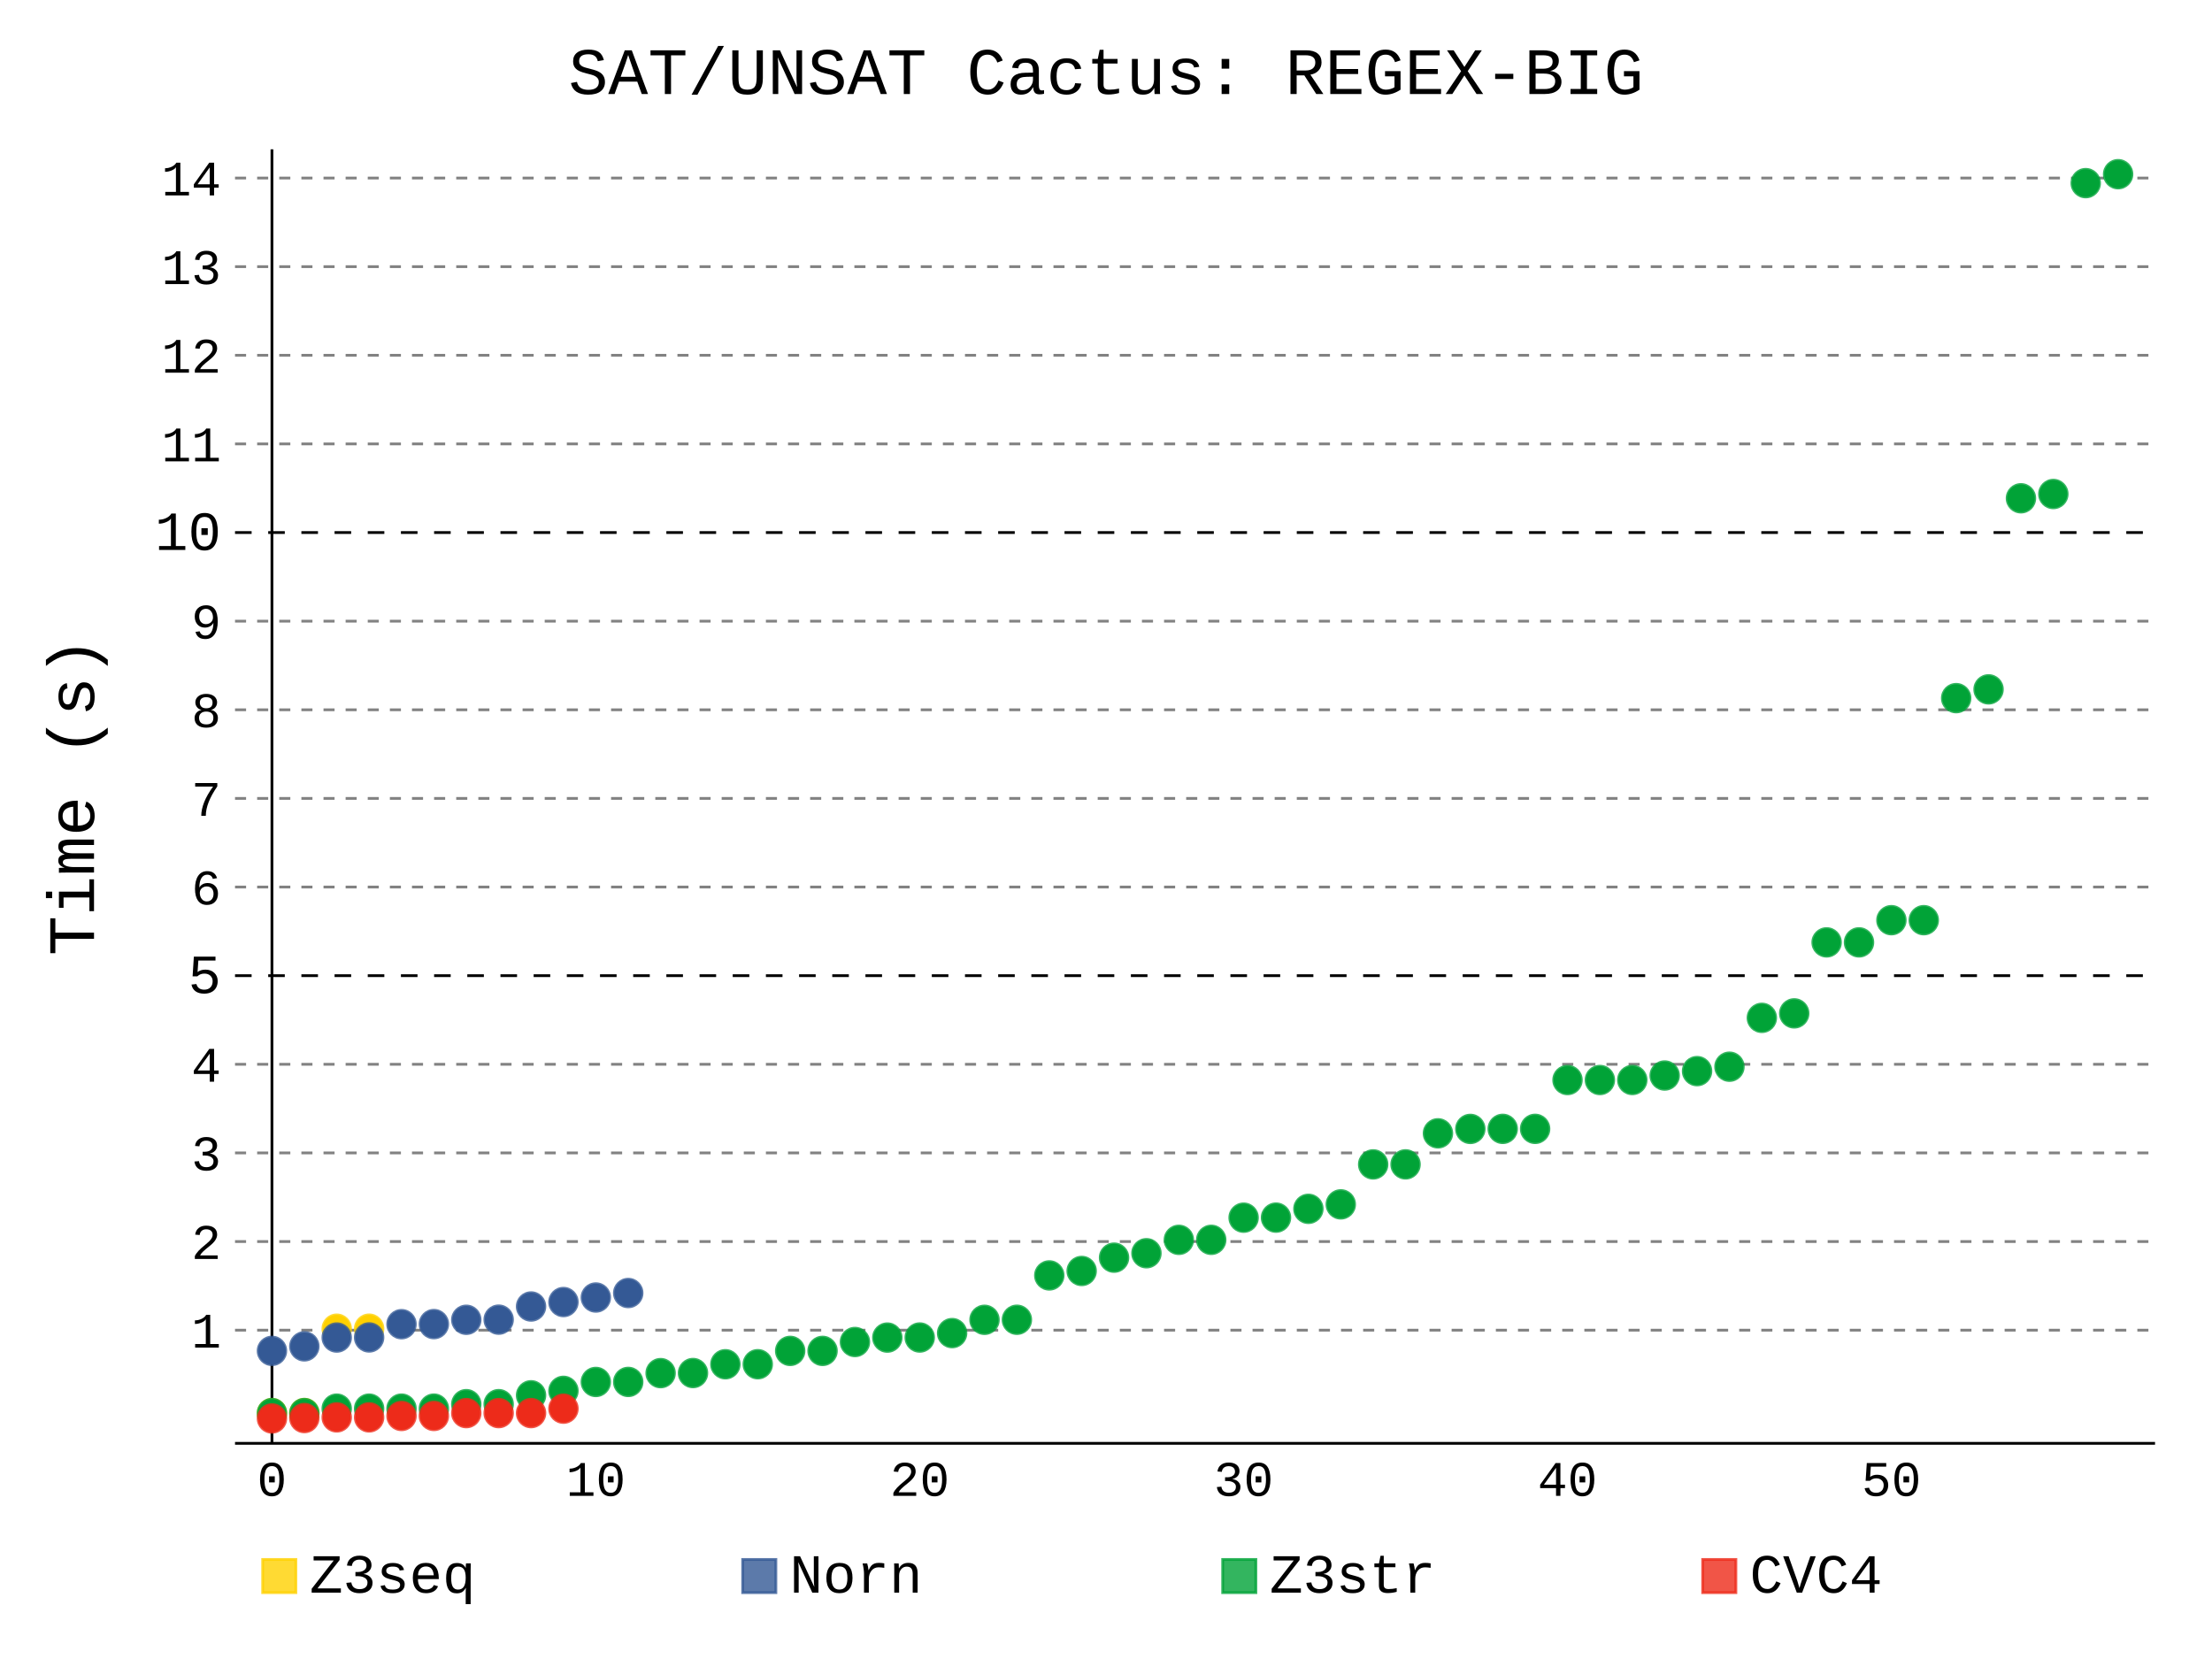
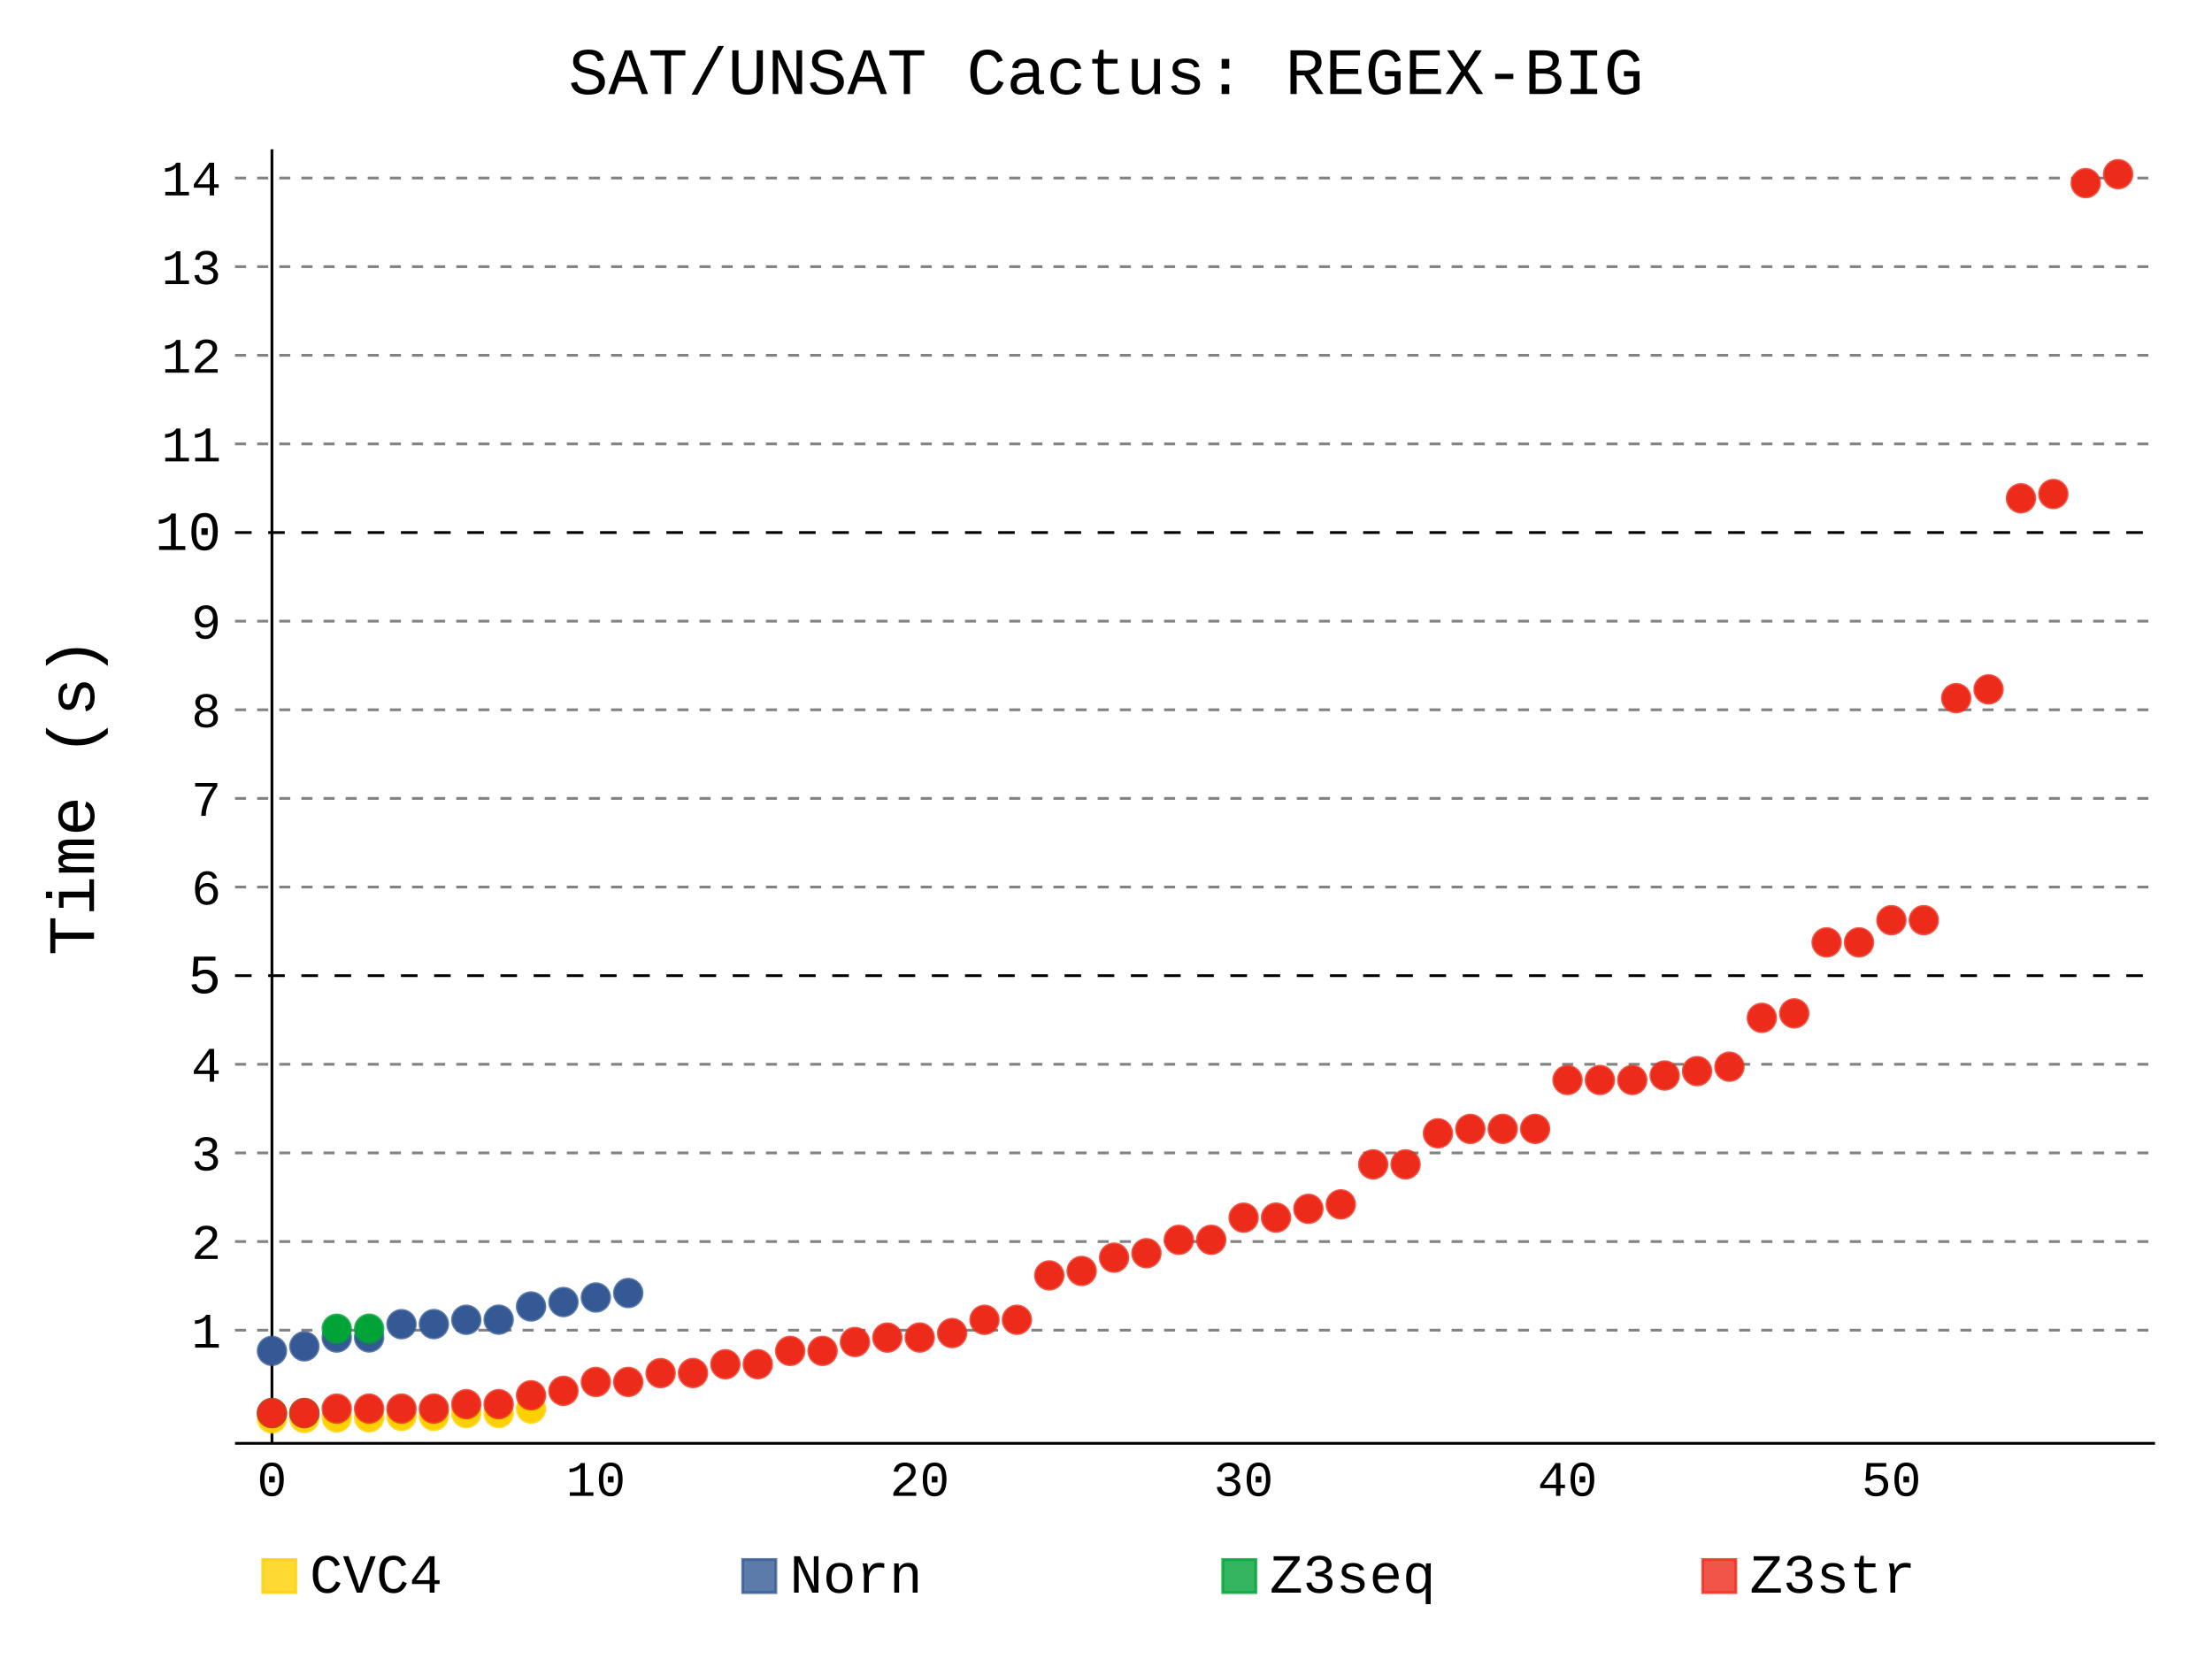
- <svg xmlns="http://www.w3.org/2000/svg" xmlns:xlink="http://www.w3.org/1999/xlink" id="chart-6e43bb44-eed8-49df-90d2-f90205c948df" class="pygal-chart" viewBox="0 0 800 600">
+ <svg xmlns="http://www.w3.org/2000/svg" xmlns:xlink="http://www.w3.org/1999/xlink" id="chart-4bb9a05c-3a82-46a9-a66b-a3e91304f516" class="pygal-chart" viewBox="0 0 800 600">
  <defs>
-     <style type="text/css">#chart-6e43bb44-eed8-49df-90d2-f90205c948df{-webkit-user-select:none;-webkit-font-smoothing:antialiased;font-family:Consolas,"Liberation Mono",Menlo,Courier,monospace}#chart-6e43bb44-eed8-49df-90d2-f90205c948df .title{font-family:Consolas,"Liberation Mono",Menlo,Courier,monospace;font-size:24px}#chart-6e43bb44-eed8-49df-90d2-f90205c948df .legends .legend text{font-family:Consolas,"Liberation Mono",Menlo,Courier,monospace;font-size:20px}#chart-6e43bb44-eed8-49df-90d2-f90205c948df .axis text{font-family:Consolas,"Liberation Mono",Menlo,Courier,monospace;font-size:18px}#chart-6e43bb44-eed8-49df-90d2-f90205c948df .axis text.major{font-family:Consolas,"Liberation Mono",Menlo,Courier,monospace;font-size:20px}#chart-6e43bb44-eed8-49df-90d2-f90205c948df .text-overlay text.value{font-family:Consolas,"Liberation Mono",Menlo,Courier,monospace;font-size:22px}#chart-6e43bb44-eed8-49df-90d2-f90205c948df .text-overlay text.label{font-family:Consolas,"Liberation Mono",Menlo,Courier,monospace;font-size:20px}#chart-6e43bb44-eed8-49df-90d2-f90205c948df .tooltip{font-family:Consolas,"Liberation Mono",Menlo,Courier,monospace;font-size:20px}#chart-6e43bb44-eed8-49df-90d2-f90205c948df text.no_data{font-family:Consolas,"Liberation Mono",Menlo,Courier,monospace;font-size:64px}
- #chart-6e43bb44-eed8-49df-90d2-f90205c948df{background-color:#FFFFFF}#chart-6e43bb44-eed8-49df-90d2-f90205c948df path,#chart-6e43bb44-eed8-49df-90d2-f90205c948df line,#chart-6e43bb44-eed8-49df-90d2-f90205c948df rect,#chart-6e43bb44-eed8-49df-90d2-f90205c948df circle{-webkit-transition:100ms;-moz-transition:100ms;transition:100ms}#chart-6e43bb44-eed8-49df-90d2-f90205c948df .graph &gt; .background{fill:#FFFFFF}#chart-6e43bb44-eed8-49df-90d2-f90205c948df .plot &gt; .background{fill:#FFFFFF}#chart-6e43bb44-eed8-49df-90d2-f90205c948df .graph{fill:#000000}#chart-6e43bb44-eed8-49df-90d2-f90205c948df text.no_data{fill:#000000}#chart-6e43bb44-eed8-49df-90d2-f90205c948df .title{fill:#000000}#chart-6e43bb44-eed8-49df-90d2-f90205c948df .legends .legend text{fill:#000000}#chart-6e43bb44-eed8-49df-90d2-f90205c948df .legends .legend:hover text{fill:#000000}#chart-6e43bb44-eed8-49df-90d2-f90205c948df .axis .line{stroke:#000000}#chart-6e43bb44-eed8-49df-90d2-f90205c948df .axis .guide.line{stroke:#828282}#chart-6e43bb44-eed8-49df-90d2-f90205c948df .axis .major.line{stroke:#000000}#chart-6e43bb44-eed8-49df-90d2-f90205c948df .axis text.major{fill:#000000}#chart-6e43bb44-eed8-49df-90d2-f90205c948df .axis.y .guides:hover .guide.line,#chart-6e43bb44-eed8-49df-90d2-f90205c948df .line-graph .axis.x .guides:hover .guide.line,#chart-6e43bb44-eed8-49df-90d2-f90205c948df .stackedline-graph .axis.x .guides:hover .guide.line,#chart-6e43bb44-eed8-49df-90d2-f90205c948df .xy-graph .axis.x .guides:hover .guide.line{stroke:#000000}#chart-6e43bb44-eed8-49df-90d2-f90205c948df .axis .guides:hover text{fill:#000000}#chart-6e43bb44-eed8-49df-90d2-f90205c948df .reactive{fill-opacity:.8;stroke-opacity:.8}#chart-6e43bb44-eed8-49df-90d2-f90205c948df .ci{stroke:#000000}#chart-6e43bb44-eed8-49df-90d2-f90205c948df .reactive.active,#chart-6e43bb44-eed8-49df-90d2-f90205c948df .active .reactive{fill-opacity:.9;stroke-opacity:.9;stroke-width:4}#chart-6e43bb44-eed8-49df-90d2-f90205c948df .ci .reactive.active{stroke-width:1.5}#chart-6e43bb44-eed8-49df-90d2-f90205c948df .series text{fill:#000000}#chart-6e43bb44-eed8-49df-90d2-f90205c948df .tooltip rect{fill:#FFFFFF;stroke:#000000;-webkit-transition:opacity 100ms;-moz-transition:opacity 100ms;transition:opacity 100ms}#chart-6e43bb44-eed8-49df-90d2-f90205c948df .tooltip .label{fill:#000000}#chart-6e43bb44-eed8-49df-90d2-f90205c948df .tooltip .label{fill:#000000}#chart-6e43bb44-eed8-49df-90d2-f90205c948df .tooltip .legend{font-size:.8em;fill:#828282}#chart-6e43bb44-eed8-49df-90d2-f90205c948df .tooltip .x_label{font-size:.6em;fill:#000000}#chart-6e43bb44-eed8-49df-90d2-f90205c948df .tooltip .xlink{font-size:.5em;text-decoration:underline}#chart-6e43bb44-eed8-49df-90d2-f90205c948df .tooltip .value{font-size:1.5em}#chart-6e43bb44-eed8-49df-90d2-f90205c948df .bound{font-size:.5em}#chart-6e43bb44-eed8-49df-90d2-f90205c948df .max-value{font-size:.75em;fill:#828282}#chart-6e43bb44-eed8-49df-90d2-f90205c948df .map-element{fill:#FFFFFF;stroke:#828282 !important}#chart-6e43bb44-eed8-49df-90d2-f90205c948df .map-element .reactive{fill-opacity:inherit;stroke-opacity:inherit}#chart-6e43bb44-eed8-49df-90d2-f90205c948df .color-0,#chart-6e43bb44-eed8-49df-90d2-f90205c948df .color-0 a:visited{stroke:#FFD000;fill:#FFD000}#chart-6e43bb44-eed8-49df-90d2-f90205c948df .color-1,#chart-6e43bb44-eed8-49df-90d2-f90205c948df .color-1 a:visited{stroke:#345995;fill:#345995}#chart-6e43bb44-eed8-49df-90d2-f90205c948df .color-2,#chart-6e43bb44-eed8-49df-90d2-f90205c948df .color-2 a:visited{stroke:#01A337;fill:#01A337}#chart-6e43bb44-eed8-49df-90d2-f90205c948df .color-3,#chart-6e43bb44-eed8-49df-90d2-f90205c948df .color-3 a:visited{stroke:#ED2B1A;fill:#ED2B1A}#chart-6e43bb44-eed8-49df-90d2-f90205c948df .text-overlay .color-0 text{fill:black}#chart-6e43bb44-eed8-49df-90d2-f90205c948df .text-overlay .color-1 text{fill:black}#chart-6e43bb44-eed8-49df-90d2-f90205c948df .text-overlay .color-2 text{fill:black}#chart-6e43bb44-eed8-49df-90d2-f90205c948df .text-overlay .color-3 text{fill:black}
- #chart-6e43bb44-eed8-49df-90d2-f90205c948df text.no_data{text-anchor:middle}#chart-6e43bb44-eed8-49df-90d2-f90205c948df .guide.line{fill:none}#chart-6e43bb44-eed8-49df-90d2-f90205c948df .centered{text-anchor:middle}#chart-6e43bb44-eed8-49df-90d2-f90205c948df .title{text-anchor:middle}#chart-6e43bb44-eed8-49df-90d2-f90205c948df .legends .legend text{fill-opacity:1}#chart-6e43bb44-eed8-49df-90d2-f90205c948df .axis.x text{text-anchor:middle}#chart-6e43bb44-eed8-49df-90d2-f90205c948df .axis.x:not(.web) text[transform]{text-anchor:start}#chart-6e43bb44-eed8-49df-90d2-f90205c948df .axis.x:not(.web) text[transform].backwards{text-anchor:end}#chart-6e43bb44-eed8-49df-90d2-f90205c948df .axis.y text{text-anchor:end}#chart-6e43bb44-eed8-49df-90d2-f90205c948df .axis.y text[transform].backwards{text-anchor:start}#chart-6e43bb44-eed8-49df-90d2-f90205c948df .axis.y2 text{text-anchor:start}#chart-6e43bb44-eed8-49df-90d2-f90205c948df .axis.y2 text[transform].backwards{text-anchor:end}#chart-6e43bb44-eed8-49df-90d2-f90205c948df .axis .guide.line{stroke-dasharray:4,4}#chart-6e43bb44-eed8-49df-90d2-f90205c948df .axis .major.guide.line{stroke-dasharray:6,6}#chart-6e43bb44-eed8-49df-90d2-f90205c948df .horizontal .axis.y .guide.line,#chart-6e43bb44-eed8-49df-90d2-f90205c948df .horizontal .axis.y2 .guide.line,#chart-6e43bb44-eed8-49df-90d2-f90205c948df .vertical .axis.x .guide.line{opacity:0}#chart-6e43bb44-eed8-49df-90d2-f90205c948df .horizontal .axis.always_show .guide.line,#chart-6e43bb44-eed8-49df-90d2-f90205c948df .vertical .axis.always_show .guide.line{opacity:1 !important}#chart-6e43bb44-eed8-49df-90d2-f90205c948df .axis.y .guides:hover .guide.line,#chart-6e43bb44-eed8-49df-90d2-f90205c948df .axis.y2 .guides:hover .guide.line,#chart-6e43bb44-eed8-49df-90d2-f90205c948df .axis.x .guides:hover .guide.line{opacity:1}#chart-6e43bb44-eed8-49df-90d2-f90205c948df .axis .guides:hover text{opacity:1}#chart-6e43bb44-eed8-49df-90d2-f90205c948df .nofill{fill:none}#chart-6e43bb44-eed8-49df-90d2-f90205c948df .subtle-fill{fill-opacity:.2}#chart-6e43bb44-eed8-49df-90d2-f90205c948df .dot{stroke-width:1px;fill-opacity:1}#chart-6e43bb44-eed8-49df-90d2-f90205c948df .dot.active{stroke-width:5px}#chart-6e43bb44-eed8-49df-90d2-f90205c948df .dot.negative{fill:transparent}#chart-6e43bb44-eed8-49df-90d2-f90205c948df text,#chart-6e43bb44-eed8-49df-90d2-f90205c948df tspan{stroke:none !important}#chart-6e43bb44-eed8-49df-90d2-f90205c948df .series text.active{opacity:1}#chart-6e43bb44-eed8-49df-90d2-f90205c948df .tooltip rect{fill-opacity:.95;stroke-width:.5}#chart-6e43bb44-eed8-49df-90d2-f90205c948df .tooltip text{fill-opacity:1}#chart-6e43bb44-eed8-49df-90d2-f90205c948df .showable{visibility:hidden}#chart-6e43bb44-eed8-49df-90d2-f90205c948df .showable.shown{visibility:visible}#chart-6e43bb44-eed8-49df-90d2-f90205c948df .gauge-background{fill:rgba(229,229,229,1);stroke:none}#chart-6e43bb44-eed8-49df-90d2-f90205c948df .bg-lines{stroke:#FFFFFF;stroke-width:2px}</style>
+     <style type="text/css">#chart-4bb9a05c-3a82-46a9-a66b-a3e91304f516{-webkit-user-select:none;-webkit-font-smoothing:antialiased;font-family:Consolas,"Liberation Mono",Menlo,Courier,monospace}#chart-4bb9a05c-3a82-46a9-a66b-a3e91304f516 .title{font-family:Consolas,"Liberation Mono",Menlo,Courier,monospace;font-size:24px}#chart-4bb9a05c-3a82-46a9-a66b-a3e91304f516 .legends .legend text{font-family:Consolas,"Liberation Mono",Menlo,Courier,monospace;font-size:20px}#chart-4bb9a05c-3a82-46a9-a66b-a3e91304f516 .axis text{font-family:Consolas,"Liberation Mono",Menlo,Courier,monospace;font-size:18px}#chart-4bb9a05c-3a82-46a9-a66b-a3e91304f516 .axis text.major{font-family:Consolas,"Liberation Mono",Menlo,Courier,monospace;font-size:20px}#chart-4bb9a05c-3a82-46a9-a66b-a3e91304f516 .text-overlay text.value{font-family:Consolas,"Liberation Mono",Menlo,Courier,monospace;font-size:22px}#chart-4bb9a05c-3a82-46a9-a66b-a3e91304f516 .text-overlay text.label{font-family:Consolas,"Liberation Mono",Menlo,Courier,monospace;font-size:20px}#chart-4bb9a05c-3a82-46a9-a66b-a3e91304f516 .tooltip{font-family:Consolas,"Liberation Mono",Menlo,Courier,monospace;font-size:20px}#chart-4bb9a05c-3a82-46a9-a66b-a3e91304f516 text.no_data{font-family:Consolas,"Liberation Mono",Menlo,Courier,monospace;font-size:64px}
+ #chart-4bb9a05c-3a82-46a9-a66b-a3e91304f516{background-color:#FFFFFF}#chart-4bb9a05c-3a82-46a9-a66b-a3e91304f516 path,#chart-4bb9a05c-3a82-46a9-a66b-a3e91304f516 line,#chart-4bb9a05c-3a82-46a9-a66b-a3e91304f516 rect,#chart-4bb9a05c-3a82-46a9-a66b-a3e91304f516 circle{-webkit-transition:100ms;-moz-transition:100ms;transition:100ms}#chart-4bb9a05c-3a82-46a9-a66b-a3e91304f516 .graph &gt; .background{fill:#FFFFFF}#chart-4bb9a05c-3a82-46a9-a66b-a3e91304f516 .plot &gt; .background{fill:#FFFFFF}#chart-4bb9a05c-3a82-46a9-a66b-a3e91304f516 .graph{fill:#000000}#chart-4bb9a05c-3a82-46a9-a66b-a3e91304f516 text.no_data{fill:#000000}#chart-4bb9a05c-3a82-46a9-a66b-a3e91304f516 .title{fill:#000000}#chart-4bb9a05c-3a82-46a9-a66b-a3e91304f516 .legends .legend text{fill:#000000}#chart-4bb9a05c-3a82-46a9-a66b-a3e91304f516 .legends .legend:hover text{fill:#000000}#chart-4bb9a05c-3a82-46a9-a66b-a3e91304f516 .axis .line{stroke:#000000}#chart-4bb9a05c-3a82-46a9-a66b-a3e91304f516 .axis .guide.line{stroke:#828282}#chart-4bb9a05c-3a82-46a9-a66b-a3e91304f516 .axis .major.line{stroke:#000000}#chart-4bb9a05c-3a82-46a9-a66b-a3e91304f516 .axis text.major{fill:#000000}#chart-4bb9a05c-3a82-46a9-a66b-a3e91304f516 .axis.y .guides:hover .guide.line,#chart-4bb9a05c-3a82-46a9-a66b-a3e91304f516 .line-graph .axis.x .guides:hover .guide.line,#chart-4bb9a05c-3a82-46a9-a66b-a3e91304f516 .stackedline-graph .axis.x .guides:hover .guide.line,#chart-4bb9a05c-3a82-46a9-a66b-a3e91304f516 .xy-graph .axis.x .guides:hover .guide.line{stroke:#000000}#chart-4bb9a05c-3a82-46a9-a66b-a3e91304f516 .axis .guides:hover text{fill:#000000}#chart-4bb9a05c-3a82-46a9-a66b-a3e91304f516 .reactive{fill-opacity:.8;stroke-opacity:.8}#chart-4bb9a05c-3a82-46a9-a66b-a3e91304f516 .ci{stroke:#000000}#chart-4bb9a05c-3a82-46a9-a66b-a3e91304f516 .reactive.active,#chart-4bb9a05c-3a82-46a9-a66b-a3e91304f516 .active .reactive{fill-opacity:.9;stroke-opacity:.9;stroke-width:4}#chart-4bb9a05c-3a82-46a9-a66b-a3e91304f516 .ci .reactive.active{stroke-width:1.5}#chart-4bb9a05c-3a82-46a9-a66b-a3e91304f516 .series text{fill:#000000}#chart-4bb9a05c-3a82-46a9-a66b-a3e91304f516 .tooltip rect{fill:#FFFFFF;stroke:#000000;-webkit-transition:opacity 100ms;-moz-transition:opacity 100ms;transition:opacity 100ms}#chart-4bb9a05c-3a82-46a9-a66b-a3e91304f516 .tooltip .label{fill:#000000}#chart-4bb9a05c-3a82-46a9-a66b-a3e91304f516 .tooltip .label{fill:#000000}#chart-4bb9a05c-3a82-46a9-a66b-a3e91304f516 .tooltip .legend{font-size:.8em;fill:#828282}#chart-4bb9a05c-3a82-46a9-a66b-a3e91304f516 .tooltip .x_label{font-size:.6em;fill:#000000}#chart-4bb9a05c-3a82-46a9-a66b-a3e91304f516 .tooltip .xlink{font-size:.5em;text-decoration:underline}#chart-4bb9a05c-3a82-46a9-a66b-a3e91304f516 .tooltip .value{font-size:1.5em}#chart-4bb9a05c-3a82-46a9-a66b-a3e91304f516 .bound{font-size:.5em}#chart-4bb9a05c-3a82-46a9-a66b-a3e91304f516 .max-value{font-size:.75em;fill:#828282}#chart-4bb9a05c-3a82-46a9-a66b-a3e91304f516 .map-element{fill:#FFFFFF;stroke:#828282 !important}#chart-4bb9a05c-3a82-46a9-a66b-a3e91304f516 .map-element .reactive{fill-opacity:inherit;stroke-opacity:inherit}#chart-4bb9a05c-3a82-46a9-a66b-a3e91304f516 .color-0,#chart-4bb9a05c-3a82-46a9-a66b-a3e91304f516 .color-0 a:visited{stroke:#FFD000;fill:#FFD000}#chart-4bb9a05c-3a82-46a9-a66b-a3e91304f516 .color-1,#chart-4bb9a05c-3a82-46a9-a66b-a3e91304f516 .color-1 a:visited{stroke:#345995;fill:#345995}#chart-4bb9a05c-3a82-46a9-a66b-a3e91304f516 .color-2,#chart-4bb9a05c-3a82-46a9-a66b-a3e91304f516 .color-2 a:visited{stroke:#01A337;fill:#01A337}#chart-4bb9a05c-3a82-46a9-a66b-a3e91304f516 .color-3,#chart-4bb9a05c-3a82-46a9-a66b-a3e91304f516 .color-3 a:visited{stroke:#ED2B1A;fill:#ED2B1A}#chart-4bb9a05c-3a82-46a9-a66b-a3e91304f516 .text-overlay .color-0 text{fill:black}#chart-4bb9a05c-3a82-46a9-a66b-a3e91304f516 .text-overlay .color-1 text{fill:black}#chart-4bb9a05c-3a82-46a9-a66b-a3e91304f516 .text-overlay .color-2 text{fill:black}#chart-4bb9a05c-3a82-46a9-a66b-a3e91304f516 .text-overlay .color-3 text{fill:black}
+ #chart-4bb9a05c-3a82-46a9-a66b-a3e91304f516 text.no_data{text-anchor:middle}#chart-4bb9a05c-3a82-46a9-a66b-a3e91304f516 .guide.line{fill:none}#chart-4bb9a05c-3a82-46a9-a66b-a3e91304f516 .centered{text-anchor:middle}#chart-4bb9a05c-3a82-46a9-a66b-a3e91304f516 .title{text-anchor:middle}#chart-4bb9a05c-3a82-46a9-a66b-a3e91304f516 .legends .legend text{fill-opacity:1}#chart-4bb9a05c-3a82-46a9-a66b-a3e91304f516 .axis.x text{text-anchor:middle}#chart-4bb9a05c-3a82-46a9-a66b-a3e91304f516 .axis.x:not(.web) text[transform]{text-anchor:start}#chart-4bb9a05c-3a82-46a9-a66b-a3e91304f516 .axis.x:not(.web) text[transform].backwards{text-anchor:end}#chart-4bb9a05c-3a82-46a9-a66b-a3e91304f516 .axis.y text{text-anchor:end}#chart-4bb9a05c-3a82-46a9-a66b-a3e91304f516 .axis.y text[transform].backwards{text-anchor:start}#chart-4bb9a05c-3a82-46a9-a66b-a3e91304f516 .axis.y2 text{text-anchor:start}#chart-4bb9a05c-3a82-46a9-a66b-a3e91304f516 .axis.y2 text[transform].backwards{text-anchor:end}#chart-4bb9a05c-3a82-46a9-a66b-a3e91304f516 .axis .guide.line{stroke-dasharray:4,4}#chart-4bb9a05c-3a82-46a9-a66b-a3e91304f516 .axis .major.guide.line{stroke-dasharray:6,6}#chart-4bb9a05c-3a82-46a9-a66b-a3e91304f516 .horizontal .axis.y .guide.line,#chart-4bb9a05c-3a82-46a9-a66b-a3e91304f516 .horizontal .axis.y2 .guide.line,#chart-4bb9a05c-3a82-46a9-a66b-a3e91304f516 .vertical .axis.x .guide.line{opacity:0}#chart-4bb9a05c-3a82-46a9-a66b-a3e91304f516 .horizontal .axis.always_show .guide.line,#chart-4bb9a05c-3a82-46a9-a66b-a3e91304f516 .vertical .axis.always_show .guide.line{opacity:1 !important}#chart-4bb9a05c-3a82-46a9-a66b-a3e91304f516 .axis.y .guides:hover .guide.line,#chart-4bb9a05c-3a82-46a9-a66b-a3e91304f516 .axis.y2 .guides:hover .guide.line,#chart-4bb9a05c-3a82-46a9-a66b-a3e91304f516 .axis.x .guides:hover .guide.line{opacity:1}#chart-4bb9a05c-3a82-46a9-a66b-a3e91304f516 .axis .guides:hover text{opacity:1}#chart-4bb9a05c-3a82-46a9-a66b-a3e91304f516 .nofill{fill:none}#chart-4bb9a05c-3a82-46a9-a66b-a3e91304f516 .subtle-fill{fill-opacity:.2}#chart-4bb9a05c-3a82-46a9-a66b-a3e91304f516 .dot{stroke-width:1px;fill-opacity:1}#chart-4bb9a05c-3a82-46a9-a66b-a3e91304f516 .dot.active{stroke-width:5px}#chart-4bb9a05c-3a82-46a9-a66b-a3e91304f516 .dot.negative{fill:transparent}#chart-4bb9a05c-3a82-46a9-a66b-a3e91304f516 text,#chart-4bb9a05c-3a82-46a9-a66b-a3e91304f516 tspan{stroke:none !important}#chart-4bb9a05c-3a82-46a9-a66b-a3e91304f516 .series text.active{opacity:1}#chart-4bb9a05c-3a82-46a9-a66b-a3e91304f516 .tooltip rect{fill-opacity:.95;stroke-width:.5}#chart-4bb9a05c-3a82-46a9-a66b-a3e91304f516 .tooltip text{fill-opacity:1}#chart-4bb9a05c-3a82-46a9-a66b-a3e91304f516 .showable{visibility:hidden}#chart-4bb9a05c-3a82-46a9-a66b-a3e91304f516 .showable.shown{visibility:visible}#chart-4bb9a05c-3a82-46a9-a66b-a3e91304f516 .gauge-background{fill:rgba(229,229,229,1);stroke:none}#chart-4bb9a05c-3a82-46a9-a66b-a3e91304f516 .bg-lines{stroke:#FFFFFF;stroke-width:2px}</style>
  </defs>
  <g class="graph xy-graph vertical">
    <rect class="background" height="600" width="800" x="0" y="0" />
    <g class="plot" transform="translate(85, 54)">
      <rect class="background" height="468.0" width="694.4" x="0" y="0" />
      <g class="axis y always_show">
        <path class="line" d="M0 468 h694.4" />
        <g class="guides">
          <path class="guide line" d="M0 427.073 h694.4" />
          <text class="" x="-5" y="433.373">1</text>
        </g>
        <g class="guides">
          <path class="guide line" d="M0 395.021 h694.4" />
          <text class="" x="-5" y="401.321">2</text>
        </g>
        <g class="guides">
          <path class="guide line" d="M0 362.968 h694.4" />
          <text class="" x="-5" y="369.268">3</text>
        </g>
        <g class="guides">
          <path class="guide line" d="M0 330.915 h694.4" />
          <text class="" x="-5" y="337.215">4</text>
        </g>
        <g class="guides">
          <path class="major guide line" d="M0 298.863 h694.4" />
          <text class="major" x="-5" y="305.163">5</text>
        </g>
        <g class="guides">
          <path class="guide line" d="M0 266.81 h694.4" />
          <text class="" x="-5" y="273.11">6</text>
        </g>
        <g class="guides">
          <path class="guide line" d="M0 234.758 h694.4" />
          <text class="" x="-5" y="241.058">7</text>
        </g>
        <g class="guides">
          <path class="guide line" d="M0 202.705 h694.4" />
          <text class="" x="-5" y="209.005">8</text>
        </g>
        <g class="guides">
          <path class="guide line" d="M0 170.652 h694.4" />
          <text class="" x="-5" y="176.952">9</text>
        </g>
        <g class="guides">
          <path class="major guide line" d="M0 138.6 h694.4" />
          <text class="major" x="-5" y="144.9">10</text>
        </g>
        <g class="guides">
          <path class="guide line" d="M0 106.547 h694.4" />
          <text class="" x="-5" y="112.847">11</text>
        </g>
        <g class="guides">
          <path class="guide line" d="M0 74.495 h694.4" />
          <text class="" x="-5" y="80.795">12</text>
        </g>
        <g class="guides">
          <path class="guide line" d="M0 42.442 h694.4" />
          <text class="" x="-5" y="48.742">13</text>
        </g>
        <g class="guides">
          <path class="guide line" d="M0 10.39 h694.4" />
          <text class="" x="-5" y="16.69">14</text>
        </g>
      </g>
      <g class="axis x">
        <g class="guides">
          <path class="axis line" d="M13.354 0 v468" />
          <text class="" x="13.354" y="487.0">0</text>
        </g>
        <g class="guides">
          <path class="guide line" d="M130.493 0 v468" />
          <text class="" x="130.493" y="487.0">10</text>
        </g>
        <g class="guides">
          <path class="guide line" d="M247.632 0 v468" />
          <text class="" x="247.632" y="487.0">20</text>
        </g>
        <g class="guides">
          <path class="guide line" d="M364.771 0 v468" />
          <text class="" x="364.771" y="487.0">30</text>
        </g>
        <g class="guides">
          <path class="guide line" d="M481.91 0 v468" />
          <text class="" x="481.91" y="487.0">40</text>
        </g>
        <g class="guides">
          <path class="guide line" d="M599.049 0 v468" />
          <text class="" x="599.049" y="487.0">50</text>
        </g>
      </g>
      <g class="series serie-0 color-0" />
      <g class="series serie-1 color-1" />
      <g class="series serie-2 color-2" />
      <g class="series serie-3 color-3" />
    </g>
    <g class="titles">
      <text class="title plot_title" x="400.0" y="34">SAT/UNSAT Cactus: REGEX-BIG</text>
      <text class="title" x="0" y="322.0" transform="rotate(-90 0 288)">Time (s)</text>
    </g>
    <g class="plot overlay" transform="translate(85, 54)">
      <g class="series serie-0 color-0">
        <g class="dots">
+           <a target="_blank" xlink:href="../problems/regex-big/regex-big-00001.smt25">
+             <circle class="dot reactive tooltip-trigger" cx="13.354" cy="459.0" r="5" />
+           </a>
+         </g>
+         <g class="dots">
+           <a target="_blank" xlink:href="../problems/regex-big/regex-big-00001-model.smt25">
+             <circle class="dot reactive tooltip-trigger" cx="25.068" cy="458.855" r="5" />
+           </a>
+         </g>
+         <g class="dots">
+           <a target="_blank" xlink:href="../problems/regex-big/regex-big-00015.smt25">
+             <circle class="dot reactive tooltip-trigger" cx="36.782" cy="458.613" r="5" />
+           </a>
+         </g>
+         <g class="dots">
+           <a target="_blank" xlink:href="../problems/regex-big/regex-big-00015-model.smt25">
+             <circle class="dot reactive tooltip-trigger" cx="48.496" cy="458.612" r="5" />
+           </a>
+         </g>
+         <g class="dots">
+           <a target="_blank" xlink:href="../problems/regex-big/regex-big-00008.smt25">
+             <circle class="dot reactive tooltip-trigger" cx="60.209" cy="458.097" r="5" />
+           </a>
+         </g>
+         <g class="dots">
+           <a target="_blank" xlink:href="../problems/regex-big/regex-big-00008-model.smt25">
+             <circle class="dot reactive tooltip-trigger" cx="71.923" cy="458.089" r="5" />
+           </a>
+         </g>
+         <g class="dots">
+           <a target="_blank" xlink:href="../problems/regex-big/regex-big-00022.smt25">
+             <circle class="dot reactive tooltip-trigger" cx="83.637" cy="457.067" r="5" />
+           </a>
+         </g>
+         <g class="dots">
+           <a target="_blank" xlink:href="../problems/regex-big/regex-big-00036.smt25">
+             <circle class="dot reactive tooltip-trigger" cx="95.351" cy="457.062" r="5" />
+           </a>
+         </g>
+         <g class="dots">
+           <a target="_blank" xlink:href="../problems/regex-big/regex-big-00036-model.smt25">
+             <circle class="dot reactive tooltip-trigger" cx="107.065" cy="455.461" r="5" />
+           </a>
+         </g>
+       </g>
+       <g class="series serie-1 color-1">
+         <g class="dots">
+           <a target="_blank" xlink:href="../problems/regex-big/regex-big-00001.smt25">
+             <circle class="dot reactive tooltip-trigger" cx="13.354" cy="434.56" r="5" />
+           </a>
+         </g>
+         <g class="dots">
+           <a target="_blank" xlink:href="../problems/regex-big/regex-big-00001-model.smt25">
+             <circle class="dot reactive tooltip-trigger" cx="25.068" cy="432.925" r="5" />
+           </a>
+         </g>
+         <g class="dots">
+           <a target="_blank" xlink:href="../problems/regex-big/regex-big-00008.smt25">
+             <circle class="dot reactive tooltip-trigger" cx="36.782" cy="429.74" r="5" />
+           </a>
+         </g>
+         <g class="dots">
+           <a target="_blank" xlink:href="../problems/regex-big/regex-big-00008-model.smt25">
+             <circle class="dot reactive tooltip-trigger" cx="48.496" cy="429.704" r="5" />
+           </a>
+         </g>
+         <g class="dots">
+           <a target="_blank" xlink:href="../problems/regex-big/regex-big-00015-model.smt25">
+             <circle class="dot reactive tooltip-trigger" cx="60.209" cy="424.912" r="5" />
+           </a>
+         </g>
+         <g class="dots">
+           <a target="_blank" xlink:href="../problems/regex-big/regex-big-00015.smt25">
+             <circle class="dot reactive tooltip-trigger" cx="71.923" cy="424.876" r="5" />
+           </a>
+         </g>
+         <g class="dots">
+           <a target="_blank" xlink:href="../problems/regex-big/regex-big-00022-model.smt25">
+             <circle class="dot reactive tooltip-trigger" cx="83.637" cy="423.32" r="5" />
+           </a>
+         </g>
+         <g class="dots">
+           <a target="_blank" xlink:href="../problems/regex-big/regex-big-00022.smt25">
+             <circle class="dot reactive tooltip-trigger" cx="95.351" cy="423.273" r="5" />
+           </a>
+         </g>
+         <g class="dots">
+           <a target="_blank" xlink:href="../problems/regex-big/regex-big-00029.smt25">
+             <circle class="dot reactive tooltip-trigger" cx="107.065" cy="418.513" r="5" />
+           </a>
+         </g>
+         <g class="dots">
+           <a target="_blank" xlink:href="../problems/regex-big/regex-big-00036.smt25">
+             <circle class="dot reactive tooltip-trigger" cx="118.779" cy="416.9" r="5" />
+           </a>
+         </g>
+         <g class="dots">
+           <a target="_blank" xlink:href="../problems/regex-big/regex-big-00036-model.smt25">
+             <circle class="dot reactive tooltip-trigger" cx="130.493" cy="415.265" r="5" />
+           </a>
+         </g>
+         <g class="dots">
+           <a target="_blank" xlink:href="../problems/regex-big/regex-big-00029-model.smt25">
+             <circle class="dot reactive tooltip-trigger" cx="142.207" cy="413.637" r="5" />
+           </a>
+         </g>
+       </g>
+       <g class="series serie-2 color-2">
+         <g class="dots">
          <a target="_blank" xlink:href="../problems/regex-big/regex-big-00001-model.smt25">
            <circle class="dot reactive tooltip-trigger" cx="13.354" cy="457.057" r="5" />
          </a>
        </g>
        <g class="dots">
          <a target="_blank" xlink:href="../problems/regex-big/regex-big-00001.smt25">
            <circle class="dot reactive tooltip-trigger" cx="25.068" cy="457.049" r="5" />
          </a>
        </g>
        <g class="dots">
          <a target="_blank" xlink:href="../problems/regex-big/regex-big-00008-model.smt25">
            <circle class="dot reactive tooltip-trigger" cx="36.782" cy="426.549" r="5" />
          </a>
        </g>
        <g class="dots">
          <a target="_blank" xlink:href="../problems/regex-big/regex-big-00008.smt25">
            <circle class="dot reactive tooltip-trigger" cx="48.496" cy="426.535" r="5" />
          </a>
        </g>
      </g>
-       <g class="series serie-1 color-1">
-         <g class="dots">
-           <a target="_blank" xlink:href="../problems/regex-big/regex-big-00001.smt25">
-             <circle class="dot reactive tooltip-trigger" cx="13.354" cy="434.56" r="5" />
-           </a>
-         </g>
-         <g class="dots">
-           <a target="_blank" xlink:href="../problems/regex-big/regex-big-00001-model.smt25">
-             <circle class="dot reactive tooltip-trigger" cx="25.068" cy="432.925" r="5" />
-           </a>
-         </g>
-         <g class="dots">
-           <a target="_blank" xlink:href="../problems/regex-big/regex-big-00008.smt25">
-             <circle class="dot reactive tooltip-trigger" cx="36.782" cy="429.74" r="5" />
-           </a>
-         </g>
-         <g class="dots">
-           <a target="_blank" xlink:href="../problems/regex-big/regex-big-00008-model.smt25">
-             <circle class="dot reactive tooltip-trigger" cx="48.496" cy="429.704" r="5" />
-           </a>
-         </g>
-         <g class="dots">
-           <a target="_blank" xlink:href="../problems/regex-big/regex-big-00015-model.smt25">
-             <circle class="dot reactive tooltip-trigger" cx="60.209" cy="424.912" r="5" />
-           </a>
-         </g>
-         <g class="dots">
-           <a target="_blank" xlink:href="../problems/regex-big/regex-big-00015.smt25">
-             <circle class="dot reactive tooltip-trigger" cx="71.923" cy="424.876" r="5" />
-           </a>
-         </g>
-         <g class="dots">
-           <a target="_blank" xlink:href="../problems/regex-big/regex-big-00022-model.smt25">
-             <circle class="dot reactive tooltip-trigger" cx="83.637" cy="423.32" r="5" />
-           </a>
-         </g>
-         <g class="dots">
-           <a target="_blank" xlink:href="../problems/regex-big/regex-big-00022.smt25">
-             <circle class="dot reactive tooltip-trigger" cx="95.351" cy="423.273" r="5" />
-           </a>
-         </g>
-         <g class="dots">
-           <a target="_blank" xlink:href="../problems/regex-big/regex-big-00029.smt25">
-             <circle class="dot reactive tooltip-trigger" cx="107.065" cy="418.513" r="5" />
-           </a>
-         </g>
-         <g class="dots">
-           <a target="_blank" xlink:href="../problems/regex-big/regex-big-00036.smt25">
-             <circle class="dot reactive tooltip-trigger" cx="118.779" cy="416.9" r="5" />
-           </a>
-         </g>
-         <g class="dots">
-           <a target="_blank" xlink:href="../problems/regex-big/regex-big-00036-model.smt25">
-             <circle class="dot reactive tooltip-trigger" cx="130.493" cy="415.265" r="5" />
-           </a>
-         </g>
-         <g class="dots">
-           <a target="_blank" xlink:href="../problems/regex-big/regex-big-00029-model.smt25">
-             <circle class="dot reactive tooltip-trigger" cx="142.207" cy="413.637" r="5" />
-           </a>
-         </g>
-       </g>
-       <g class="series serie-2 color-2">
+       <g class="series serie-3 color-3">
        <g class="dots">
          <a target="_blank" xlink:href="../problems/regex-big/regex-big-00001.smt25">
            <circle class="dot reactive tooltip-trigger" cx="13.354" cy="457.058" r="5" />
          </a>
        </g>
        <g class="dots">
          <a target="_blank" xlink:href="../problems/regex-big/regex-big-00001-model.smt25">
            <circle class="dot reactive tooltip-trigger" cx="25.068" cy="457.051" r="5" />
          </a>
        </g>
        <g class="dots">
          <a target="_blank" xlink:href="../problems/regex-big/regex-big-00008-model.smt25">
            <circle class="dot reactive tooltip-trigger" cx="36.782" cy="455.453" r="5" />
          </a>
        </g>
        <g class="dots">
          <a target="_blank" xlink:href="../problems/regex-big/regex-big-00015-model.smt25">
            <circle class="dot reactive tooltip-trigger" cx="48.496" cy="455.45" r="5" />
          </a>
        </g>
        <g class="dots">
          <a target="_blank" xlink:href="../problems/regex-big/regex-big-00015.smt25">
            <circle class="dot reactive tooltip-trigger" cx="60.209" cy="455.446" r="5" />
          </a>
        </g>
        <g class="dots">
          <a target="_blank" xlink:href="../problems/regex-big/regex-big-00008.smt25">
            <circle class="dot reactive tooltip-trigger" cx="71.923" cy="455.445" r="5" />
          </a>
        </g>
        <g class="dots">
          <a target="_blank" xlink:href="../problems/regex-big/regex-big-00022.smt25">
            <circle class="dot reactive tooltip-trigger" cx="83.637" cy="453.839" r="5" />
          </a>
        </g>
        <g class="dots">
          <a target="_blank" xlink:href="../problems/regex-big/regex-big-00022-model.smt25">
            <circle class="dot reactive tooltip-trigger" cx="95.351" cy="453.836" r="5" />
          </a>
        </g>
        <g class="dots">
          <a target="_blank" xlink:href="../problems/regex-big/regex-big-00036-model.smt25">
            <circle class="dot reactive tooltip-trigger" cx="107.065" cy="450.631" r="5" />
          </a>
        </g>
        <g class="dots">
          <a target="_blank" xlink:href="../problems/regex-big/regex-big-00036.smt25">
            <circle class="dot reactive tooltip-trigger" cx="118.779" cy="449.023" r="5" />
          </a>
        </g>
        <g class="dots">
          <a target="_blank" xlink:href="../problems/regex-big/regex-big-00043-model.smt25">
            <circle class="dot reactive tooltip-trigger" cx="130.493" cy="445.805" r="5" />
          </a>
        </g>
        <g class="dots">
          <a target="_blank" xlink:href="../problems/regex-big/regex-big-00043.smt25">
            <circle class="dot reactive tooltip-trigger" cx="142.207" cy="445.792" r="5" />
          </a>
        </g>
        <g class="dots">
          <a target="_blank" xlink:href="../problems/regex-big/regex-big-00064-model.smt25">
            <circle class="dot reactive tooltip-trigger" cx="153.921" cy="442.611" r="5" />
          </a>
        </g>
        <g class="dots">
          <a target="_blank" xlink:href="../problems/regex-big/regex-big-00064.smt25">
            <circle class="dot reactive tooltip-trigger" cx="165.635" cy="442.581" r="5" />
          </a>
        </g>
        <g class="dots">
          <a target="_blank" xlink:href="../problems/regex-big/regex-big-00071-model.smt25">
            <circle class="dot reactive tooltip-trigger" cx="177.348" cy="439.402" r="5" />
          </a>
        </g>
        <g class="dots">
          <a target="_blank" xlink:href="../problems/regex-big/regex-big-00071.smt25">
            <circle class="dot reactive tooltip-trigger" cx="189.062" cy="439.393" r="5" />
          </a>
        </g>
        <g class="dots">
          <a target="_blank" xlink:href="../problems/regex-big/regex-big-00029.smt25">
            <circle class="dot reactive tooltip-trigger" cx="200.776" cy="434.573" r="5" />
          </a>
        </g>
        <g class="dots">
          <a target="_blank" xlink:href="../problems/regex-big/regex-big-00029-model.smt25">
            <circle class="dot reactive tooltip-trigger" cx="212.49" cy="434.572" r="5" />
          </a>
        </g>
        <g class="dots">
          <a target="_blank" xlink:href="../problems/regex-big/regex-big-00085-model.smt25">
            <circle class="dot reactive tooltip-trigger" cx="224.204" cy="431.356" r="5" />
          </a>
        </g>
        <g class="dots">
          <a target="_blank" xlink:href="../problems/regex-big/regex-big-00099-model.smt25">
            <circle class="dot reactive tooltip-trigger" cx="235.918" cy="429.758" r="5" />
          </a>
        </g>
        <g class="dots">
          <a target="_blank" xlink:href="../problems/regex-big/regex-big-00085.smt25">
            <circle class="dot reactive tooltip-trigger" cx="247.632" cy="429.733" r="5" />
          </a>
        </g>
        <g class="dots">
          <a target="_blank" xlink:href="../problems/regex-big/regex-big-00099.smt25">
            <circle class="dot reactive tooltip-trigger" cx="259.346" cy="428.135" r="5" />
          </a>
        </g>
        <g class="dots">
          <a target="_blank" xlink:href="../problems/regex-big/regex-big-00092-model.smt25">
            <circle class="dot reactive tooltip-trigger" cx="271.06" cy="423.33" r="5" />
          </a>
        </g>
        <g class="dots">
          <a target="_blank" xlink:href="../problems/regex-big/regex-big-00092.smt25">
            <circle class="dot reactive tooltip-trigger" cx="282.774" cy="423.31" r="5" />
          </a>
        </g>
        <g class="dots">
          <a target="_blank" xlink:href="../problems/regex-big/regex-big-00078-model.smt25">
            <circle class="dot reactive tooltip-trigger" cx="294.487" cy="407.273" r="5" />
          </a>
        </g>
        <g class="dots">
          <a target="_blank" xlink:href="../problems/regex-big/regex-big-00078.smt25">
            <circle class="dot reactive tooltip-trigger" cx="306.201" cy="405.664" r="5" />
          </a>
        </g>
        <g class="dots">
          <a target="_blank" xlink:href="../problems/regex-big/regex-big-00120.smt25">
            <circle class="dot reactive tooltip-trigger" cx="317.915" cy="400.851" r="5" />
          </a>
        </g>
        <g class="dots">
          <a target="_blank" xlink:href="../problems/regex-big/regex-big-00120-model.smt25">
            <circle class="dot reactive tooltip-trigger" cx="329.629" cy="399.247" r="5" />
          </a>
        </g>
        <g class="dots">
          <a target="_blank" xlink:href="../problems/regex-big/regex-big-00106-model.smt25">
            <circle class="dot reactive tooltip-trigger" cx="341.343" cy="394.407" r="5" />
          </a>
        </g>
        <g class="dots">
          <a target="_blank" xlink:href="../problems/regex-big/regex-big-00106.smt25">
            <circle class="dot reactive tooltip-trigger" cx="353.057" cy="394.403" r="5" />
          </a>
        </g>
        <g class="dots">
          <a target="_blank" xlink:href="../problems/regex-big/regex-big-00148.smt25">
            <circle class="dot reactive tooltip-trigger" cx="364.771" cy="386.39" r="5" />
          </a>
        </g>
        <g class="dots">
          <a target="_blank" xlink:href="../problems/regex-big/regex-big-00148-model.smt25">
            <circle class="dot reactive tooltip-trigger" cx="376.485" cy="386.37" r="5" />
          </a>
        </g>
        <g class="dots">
          <a target="_blank" xlink:href="../problems/regex-big/regex-big-00050-model.smt25">
            <circle class="dot reactive tooltip-trigger" cx="388.199" cy="383.19" r="5" />
          </a>
        </g>
        <g class="dots">
          <a target="_blank" xlink:href="../problems/regex-big/regex-big-00050.smt25">
            <circle class="dot reactive tooltip-trigger" cx="399.913" cy="381.578" r="5" />
          </a>
        </g>
        <g class="dots">
          <a target="_blank" xlink:href="../problems/regex-big/regex-big-00162.smt25">
            <circle class="dot reactive tooltip-trigger" cx="411.626" cy="367.122" r="5" />
          </a>
        </g>
        <g class="dots">
          <a target="_blank" xlink:href="../problems/regex-big/regex-big-00162-model.smt25">
            <circle class="dot reactive tooltip-trigger" cx="423.34" cy="367.113" r="5" />
          </a>
        </g>
        <g class="dots">
          <a target="_blank" xlink:href="../problems/regex-big/regex-big-00183.smt25">
            <circle class="dot reactive tooltip-trigger" cx="435.054" cy="355.883" r="5" />
          </a>
        </g>
        <g class="dots">
          <a target="_blank" xlink:href="../problems/regex-big/regex-big-00183-model.smt25">
            <circle class="dot reactive tooltip-trigger" cx="446.768" cy="354.287" r="5" />
          </a>
        </g>
        <g class="dots">
          <a target="_blank" xlink:href="../problems/regex-big/regex-big-00141.smt25">
            <circle class="dot reactive tooltip-trigger" cx="458.482" cy="354.269" r="5" />
          </a>
        </g>
        <g class="dots">
          <a target="_blank" xlink:href="../problems/regex-big/regex-big-00141-model.smt25">
            <circle class="dot reactive tooltip-trigger" cx="470.196" cy="354.267" r="5" />
          </a>
        </g>
        <g class="dots">
          <a target="_blank" xlink:href="../problems/regex-big/regex-big-00155.smt25">
            <circle class="dot reactive tooltip-trigger" cx="481.91" cy="336.606" r="5" />
          </a>
        </g>
        <g class="dots">
          <a target="_blank" xlink:href="../problems/regex-big/regex-big-00176-model.smt25">
            <circle class="dot reactive tooltip-trigger" cx="493.624" cy="336.603" r="5" />
          </a>
        </g>
        <g class="dots">
          <a target="_blank" xlink:href="../problems/regex-big/regex-big-00176.smt25">
            <circle class="dot reactive tooltip-trigger" cx="505.338" cy="336.592" r="5" />
          </a>
        </g>
        <g class="dots">
          <a target="_blank" xlink:href="../problems/regex-big/regex-big-00155-model.smt25">
            <circle class="dot reactive tooltip-trigger" cx="517.052" cy="334.976" r="5" />
          </a>
        </g>
        <g class="dots">
          <a target="_blank" xlink:href="../problems/regex-big/regex-big-00169-model.smt25">
            <circle class="dot reactive tooltip-trigger" cx="528.765" cy="333.384" r="5" />
          </a>
        </g>
        <g class="dots">
          <a target="_blank" xlink:href="../problems/regex-big/regex-big-00169.smt25">
            <circle class="dot reactive tooltip-trigger" cx="540.479" cy="331.79" r="5" />
          </a>
        </g>
        <g class="dots">
          <a target="_blank" xlink:href="../problems/regex-big/regex-big-00190.smt25">
            <circle class="dot reactive tooltip-trigger" cx="552.193" cy="314.122" r="5" />
          </a>
        </g>
        <g class="dots">
          <a target="_blank" xlink:href="../problems/regex-big/regex-big-00190-model.smt25">
            <circle class="dot reactive tooltip-trigger" cx="563.907" cy="312.499" r="5" />
          </a>
        </g>
        <g class="dots">
          <a target="_blank" xlink:href="../problems/regex-big/regex-big-00057-model.smt25">
            <circle class="dot reactive tooltip-trigger" cx="575.621" cy="286.826" r="5" />
          </a>
        </g>
        <g class="dots">
          <a target="_blank" xlink:href="../problems/regex-big/regex-big-00057.smt25">
            <circle class="dot reactive tooltip-trigger" cx="587.335" cy="286.822" r="5" />
          </a>
        </g>
        <g class="dots">
          <a target="_blank" xlink:href="../problems/regex-big/regex-big-00204-model.smt25">
            <circle class="dot reactive tooltip-trigger" cx="599.049" cy="278.796" r="5" />
          </a>
        </g>
        <g class="dots">
          <a target="_blank" xlink:href="../problems/regex-big/regex-big-00204.smt25">
            <circle class="dot reactive tooltip-trigger" cx="610.763" cy="278.795" r="5" />
          </a>
        </g>
        <g class="dots">
          <a target="_blank" xlink:href="../problems/regex-big/regex-big-00113-model.smt25">
            <circle class="dot reactive tooltip-trigger" cx="622.477" cy="198.491" r="5" />
          </a>
        </g>
        <g class="dots">
          <a target="_blank" xlink:href="../problems/regex-big/regex-big-00113.smt25">
            <circle class="dot reactive tooltip-trigger" cx="634.191" cy="195.319" r="5" />
          </a>
        </g>
        <g class="dots">
          <a target="_blank" xlink:href="../problems/regex-big/regex-big-00134.smt25">
            <circle class="dot reactive tooltip-trigger" cx="645.904" cy="126.213" r="5" />
          </a>
        </g>
        <g class="dots">
          <a target="_blank" xlink:href="../problems/regex-big/regex-big-00134-model.smt25">
            <circle class="dot reactive tooltip-trigger" cx="657.618" cy="124.664" r="5" />
          </a>
        </g>
        <g class="dots">
          <a target="_blank" xlink:href="../problems/regex-big/regex-big-00127.smt25">
            <circle class="dot reactive tooltip-trigger" cx="669.332" cy="12.233" r="5" />
          </a>
        </g>
        <g class="dots">
          <a target="_blank" xlink:href="../problems/regex-big/regex-big-00127-model.smt25">
            <circle class="dot reactive tooltip-trigger" cx="681.046" cy="9.0" r="5" />
-           </a>
-         </g>
-       </g>
-       <g class="series serie-3 color-3">
-         <g class="dots">
-           <a target="_blank" xlink:href="../problems/regex-big/regex-big-00001.smt25">
-             <circle class="dot reactive tooltip-trigger" cx="13.354" cy="459.0" r="5" />
-           </a>
-         </g>
-         <g class="dots">
-           <a target="_blank" xlink:href="../problems/regex-big/regex-big-00001-model.smt25">
-             <circle class="dot reactive tooltip-trigger" cx="25.068" cy="458.855" r="5" />
-           </a>
-         </g>
-         <g class="dots">
-           <a target="_blank" xlink:href="../problems/regex-big/regex-big-00015.smt25">
-             <circle class="dot reactive tooltip-trigger" cx="36.782" cy="458.613" r="5" />
-           </a>
-         </g>
-         <g class="dots">
-           <a target="_blank" xlink:href="../problems/regex-big/regex-big-00015-model.smt25">
-             <circle class="dot reactive tooltip-trigger" cx="48.496" cy="458.612" r="5" />
-           </a>
-         </g>
-         <g class="dots">
-           <a target="_blank" xlink:href="../problems/regex-big/regex-big-00008.smt25">
-             <circle class="dot reactive tooltip-trigger" cx="60.209" cy="458.097" r="5" />
-           </a>
-         </g>
-         <g class="dots">
-           <a target="_blank" xlink:href="../problems/regex-big/regex-big-00008-model.smt25">
-             <circle class="dot reactive tooltip-trigger" cx="71.923" cy="458.089" r="5" />
-           </a>
-         </g>
-         <g class="dots">
-           <a target="_blank" xlink:href="../problems/regex-big/regex-big-00022-model.smt25">
-             <circle class="dot reactive tooltip-trigger" cx="83.637" cy="457.067" r="5" />
-           </a>
-         </g>
-         <g class="dots">
-           <a target="_blank" xlink:href="../problems/regex-big/regex-big-00022.smt25">
-             <circle class="dot reactive tooltip-trigger" cx="95.351" cy="457.067" r="5" />
-           </a>
-         </g>
-         <g class="dots">
-           <a target="_blank" xlink:href="../problems/regex-big/regex-big-00036.smt25">
-             <circle class="dot reactive tooltip-trigger" cx="107.065" cy="457.062" r="5" />
-           </a>
-         </g>
-         <g class="dots">
-           <a target="_blank" xlink:href="../problems/regex-big/regex-big-00036-model.smt25">
-             <circle class="dot reactive tooltip-trigger" cx="118.779" cy="455.461" r="5" />
          </a>
        </g>
      </g>
    </g>
    <g class="plot text-overlay" transform="translate(85, 54)">
      <g class="series serie-0 color-0" />
      <g class="series serie-1 color-1" />
      <g class="series serie-2 color-2" />
      <g class="series serie-3 color-3" />
    </g>
    <g class="plot tooltip-overlay" transform="translate(85, 54)">
      <g class="tooltip" style="opacity: 0" transform="translate(0 0)">
        <rect class="tooltip-box" height="0" rx="10" ry="10" width="0" />
        <g class="text" />
      </g>
    </g>
    <g class="legends" transform="translate(95, 560)">
      <g class="legend reactive activate-serie" id="activate-serie-0">
        <rect class="color-0 reactive" height="12" width="12" x="0.0" y="4.0" />
-         <text x="17.0" y="16.0">Z3seq</text>
+         <text x="17.0" y="16.0">CVC4</text>
      </g>
      <g class="legend reactive activate-serie" id="activate-serie-1">
        <rect class="color-1 reactive" height="12" width="12" x="173.6" y="4.0" />
        <text x="190.6" y="16.0">Norn</text>
      </g>
      <g class="legend reactive activate-serie" id="activate-serie-2">
        <rect class="color-2 reactive" height="12" width="12" x="347.2" y="4.0" />
-         <text x="364.2" y="16.0">Z3str</text>
+         <text x="364.2" y="16.0">Z3seq</text>
      </g>
      <g class="legend reactive activate-serie" id="activate-serie-3">
        <rect class="color-3 reactive" height="12" width="12" x="520.8" y="4.0" />
-         <text x="537.8" y="16.0">CVC4</text>
+         <text x="537.8" y="16.0">Z3str</text>
      </g>
    </g>
  </g>
</svg>
